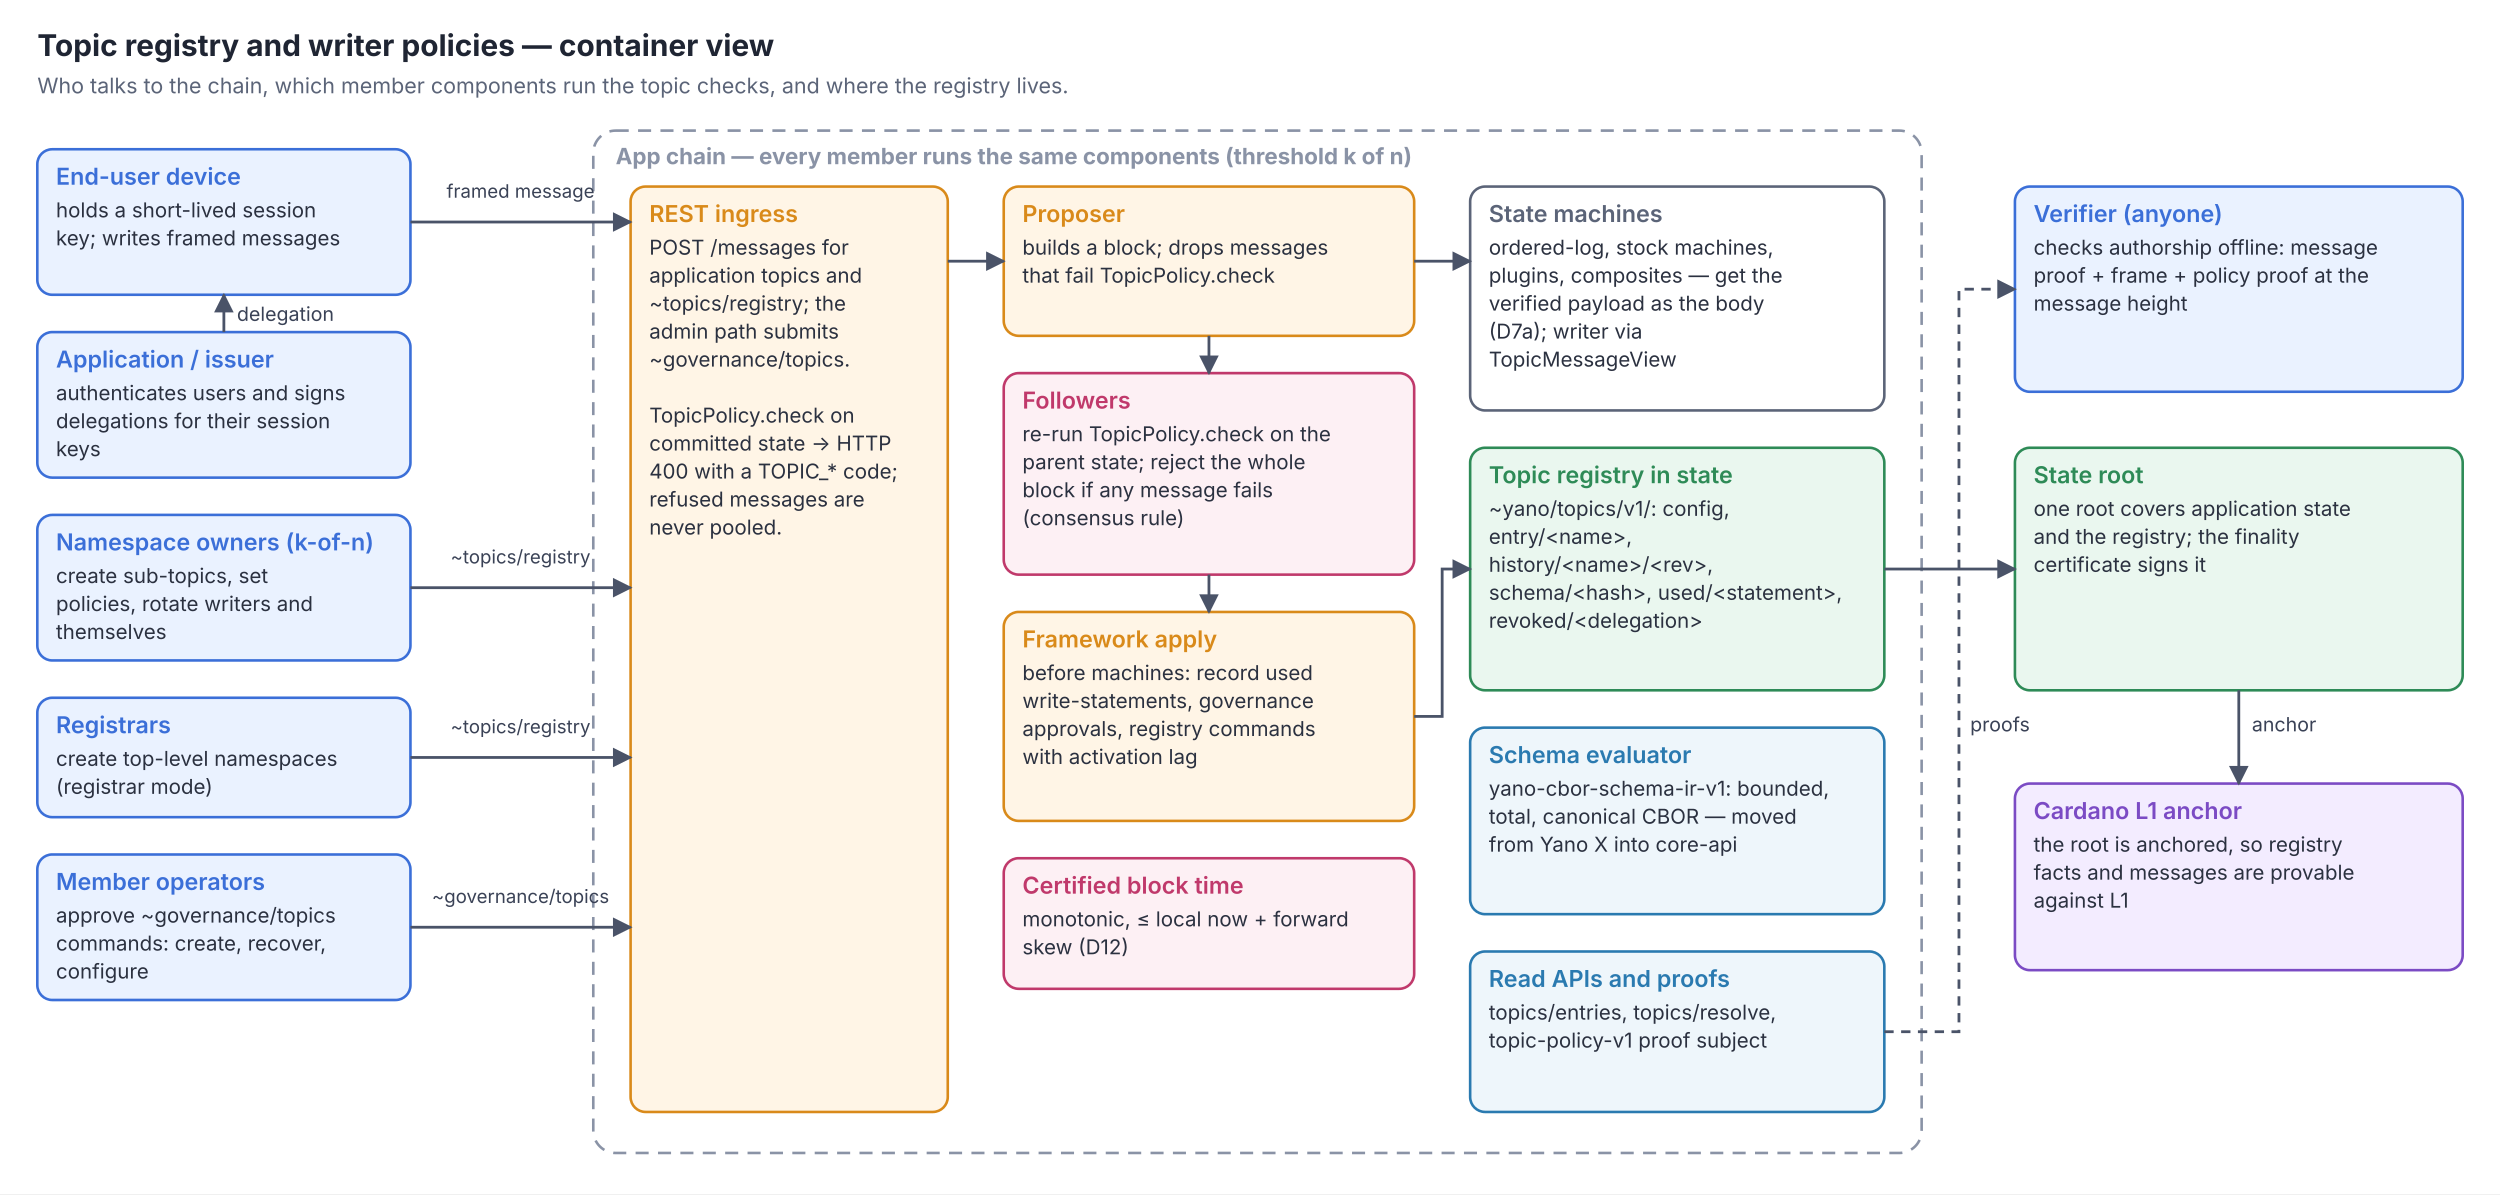
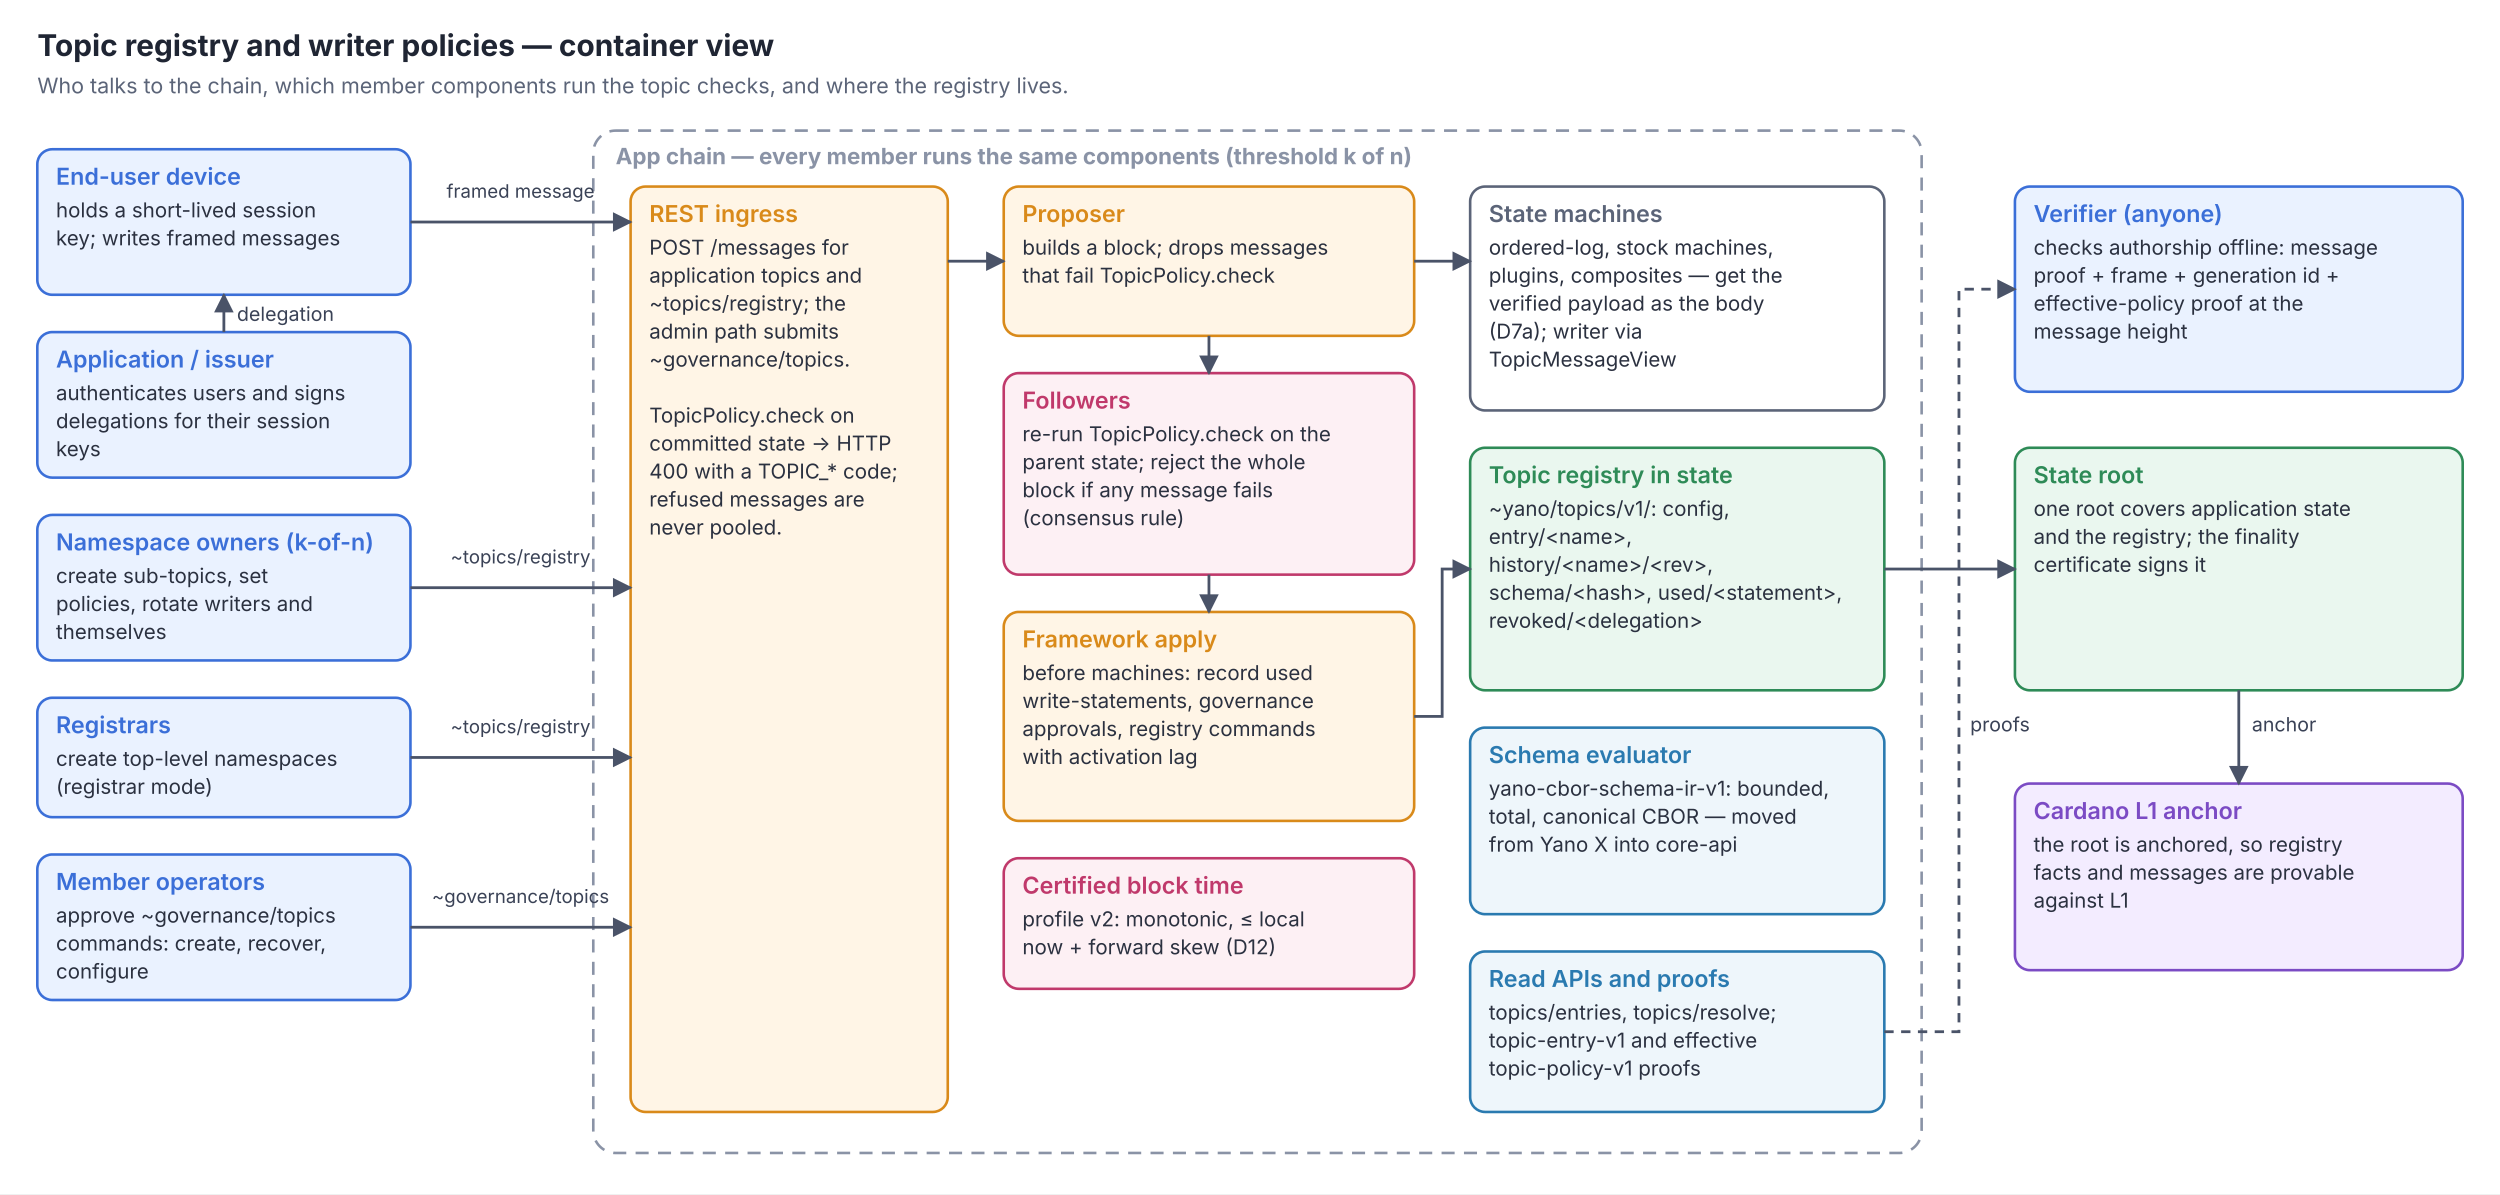
<svg xmlns="http://www.w3.org/2000/svg" width="1340" height="640" viewBox="0 0 1340 640" role="img" aria-label="ADR-039 context: clients, members, the topic registry and the anchor">
  <defs>
    <marker id="arrow" viewBox="0 0 10 10" refX="9" refY="5" markerWidth="7" markerHeight="7" orient="auto-start-reverse">
      <path d="M 0 0 L 10 5 L 0 10 z" fill="#4a5368" />
    </marker>
    <marker id="arrowStart" viewBox="0 0 10 10" refX="1" refY="5" markerWidth="7" markerHeight="7" orient="auto-start-reverse">
      <path d="M 0 0 L 10 5 L 0 10 z" fill="#4a5368" />
    </marker>
  </defs>
  <rect x="0" y="0" width="1340" height="640" fill="#ffffff" />
  <text x="20" y="30" font-family="Inter, 'Segoe UI', Helvetica, Arial, sans-serif" font-size="16" font-weight="700" fill="#1f2533" text-anchor="start">Topic registry and writer policies — container view</text>
  <text x="20" y="50" font-family="Inter, 'Segoe UI', Helvetica, Arial, sans-serif" font-size="11.5" font-weight="normal" fill="#5b6478" text-anchor="start">Who talks to the chain, which member components run the topic checks, and where the registry lives.</text>
  <rect x="20" y="80" width="200" height="78" rx="8" fill="#eaf2ff" stroke="#3b6fd8" stroke-width="1.4" />
  <text x="30" y="99.0" font-family="Inter, 'Segoe UI', Helvetica, Arial, sans-serif" font-size="12.5" font-weight="600" fill="#3b6fd8" text-anchor="start">End-user device</text>
  <text x="30" y="116.5" font-family="Inter, 'Segoe UI', Helvetica, Arial, sans-serif" font-size="11" font-weight="normal" fill="#2b3140" text-anchor="start">holds a short-lived session</text>
  <text x="30" y="131.5" font-family="Inter, 'Segoe UI', Helvetica, Arial, sans-serif" font-size="11" font-weight="normal" fill="#2b3140" text-anchor="start">key; writes framed messages</text>
  <rect x="20" y="178" width="200" height="78" rx="8" fill="#eaf2ff" stroke="#3b6fd8" stroke-width="1.4" />
  <text x="30" y="197.0" font-family="Inter, 'Segoe UI', Helvetica, Arial, sans-serif" font-size="12.5" font-weight="600" fill="#3b6fd8" text-anchor="start">Application / issuer</text>
  <text x="30" y="214.5" font-family="Inter, 'Segoe UI', Helvetica, Arial, sans-serif" font-size="11" font-weight="normal" fill="#2b3140" text-anchor="start">authenticates users and signs</text>
  <text x="30" y="229.5" font-family="Inter, 'Segoe UI', Helvetica, Arial, sans-serif" font-size="11" font-weight="normal" fill="#2b3140" text-anchor="start">delegations for their session</text>
  <text x="30" y="244.5" font-family="Inter, 'Segoe UI', Helvetica, Arial, sans-serif" font-size="11" font-weight="normal" fill="#2b3140" text-anchor="start">keys</text>
  <rect x="20" y="276" width="200" height="78" rx="8" fill="#eaf2ff" stroke="#3b6fd8" stroke-width="1.4" />
  <text x="30" y="295.0" font-family="Inter, 'Segoe UI', Helvetica, Arial, sans-serif" font-size="12.5" font-weight="600" fill="#3b6fd8" text-anchor="start">Namespace owners (k-of-n)</text>
  <text x="30" y="312.5" font-family="Inter, 'Segoe UI', Helvetica, Arial, sans-serif" font-size="11" font-weight="normal" fill="#2b3140" text-anchor="start">create sub-topics, set</text>
  <text x="30" y="327.5" font-family="Inter, 'Segoe UI', Helvetica, Arial, sans-serif" font-size="11" font-weight="normal" fill="#2b3140" text-anchor="start">policies, rotate writers and</text>
  <text x="30" y="342.5" font-family="Inter, 'Segoe UI', Helvetica, Arial, sans-serif" font-size="11" font-weight="normal" fill="#2b3140" text-anchor="start">themselves</text>
  <rect x="20" y="374" width="200" height="64" rx="8" fill="#eaf2ff" stroke="#3b6fd8" stroke-width="1.4" />
  <text x="30" y="393.0" font-family="Inter, 'Segoe UI', Helvetica, Arial, sans-serif" font-size="12.5" font-weight="600" fill="#3b6fd8" text-anchor="start">Registrars</text>
  <text x="30" y="410.5" font-family="Inter, 'Segoe UI', Helvetica, Arial, sans-serif" font-size="11" font-weight="normal" fill="#2b3140" text-anchor="start">create top-level namespaces</text>
  <text x="30" y="425.5" font-family="Inter, 'Segoe UI', Helvetica, Arial, sans-serif" font-size="11" font-weight="normal" fill="#2b3140" text-anchor="start">(registrar mode)</text>
  <rect x="20" y="458" width="200" height="78" rx="8" fill="#eaf2ff" stroke="#3b6fd8" stroke-width="1.4" />
  <text x="30" y="477.0" font-family="Inter, 'Segoe UI', Helvetica, Arial, sans-serif" font-size="12.5" font-weight="600" fill="#3b6fd8" text-anchor="start">Member operators</text>
  <text x="30" y="494.5" font-family="Inter, 'Segoe UI', Helvetica, Arial, sans-serif" font-size="11" font-weight="normal" fill="#2b3140" text-anchor="start">approve ~governance/topics</text>
  <text x="30" y="509.5" font-family="Inter, 'Segoe UI', Helvetica, Arial, sans-serif" font-size="11" font-weight="normal" fill="#2b3140" text-anchor="start">commands: create, recover,</text>
  <text x="30" y="524.5" font-family="Inter, 'Segoe UI', Helvetica, Arial, sans-serif" font-size="11" font-weight="normal" fill="#2b3140" text-anchor="start">configure</text>
  <path d="M 120 178 L 120 158" fill="none" stroke="#4a5368" stroke-width="1.5" marker-end="url(#arrow)" />
  <text x="127" y="172" font-family="Inter, 'Segoe UI', Helvetica, Arial, sans-serif" font-size="10.5" font-weight="normal" fill="#3a4256" text-anchor="start">delegation</text>
  <rect x="318" y="70" width="712" height="548" rx="12" fill="none" stroke="#8a93a6" stroke-width="1.4" stroke-dasharray="7 5" />
  <text x="330" y="88" font-family="Inter, 'Segoe UI', Helvetica, Arial, sans-serif" font-size="12" font-weight="700" fill="#8a93a6" text-anchor="start">App chain — every member runs the same components (threshold k of n)</text>
  <rect x="338" y="100" width="170" height="496" rx="8" fill="#fff5e6" stroke="#d98a1a" stroke-width="1.4" />
  <text x="348" y="119.0" font-family="Inter, 'Segoe UI', Helvetica, Arial, sans-serif" font-size="12.5" font-weight="600" fill="#d98a1a" text-anchor="start">REST ingress</text>
  <text x="348" y="136.5" font-family="Inter, 'Segoe UI', Helvetica, Arial, sans-serif" font-size="11" font-weight="normal" fill="#2b3140" text-anchor="start">POST /messages for</text>
  <text x="348" y="151.5" font-family="Inter, 'Segoe UI', Helvetica, Arial, sans-serif" font-size="11" font-weight="normal" fill="#2b3140" text-anchor="start">application topics and</text>
  <text x="348" y="166.5" font-family="Inter, 'Segoe UI', Helvetica, Arial, sans-serif" font-size="11" font-weight="normal" fill="#2b3140" text-anchor="start">~topics/registry; the</text>
  <text x="348" y="181.5" font-family="Inter, 'Segoe UI', Helvetica, Arial, sans-serif" font-size="11" font-weight="normal" fill="#2b3140" text-anchor="start">admin path submits</text>
  <text x="348" y="196.5" font-family="Inter, 'Segoe UI', Helvetica, Arial, sans-serif" font-size="11" font-weight="normal" fill="#2b3140" text-anchor="start">~governance/topics.</text>
  <text x="348" y="211.5" font-family="Inter, 'Segoe UI', Helvetica, Arial, sans-serif" font-size="11" font-weight="normal" fill="#2b3140" text-anchor="start" />
  <text x="348" y="226.5" font-family="Inter, 'Segoe UI', Helvetica, Arial, sans-serif" font-size="11" font-weight="normal" fill="#2b3140" text-anchor="start">TopicPolicy.check on</text>
  <text x="348" y="241.5" font-family="Inter, 'Segoe UI', Helvetica, Arial, sans-serif" font-size="11" font-weight="normal" fill="#2b3140" text-anchor="start">committed state → HTTP</text>
  <text x="348" y="256.5" font-family="Inter, 'Segoe UI', Helvetica, Arial, sans-serif" font-size="11" font-weight="normal" fill="#2b3140" text-anchor="start">400 with a TOPIC_* code;</text>
  <text x="348" y="271.5" font-family="Inter, 'Segoe UI', Helvetica, Arial, sans-serif" font-size="11" font-weight="normal" fill="#2b3140" text-anchor="start">refused messages are</text>
  <text x="348" y="286.5" font-family="Inter, 'Segoe UI', Helvetica, Arial, sans-serif" font-size="11" font-weight="normal" fill="#2b3140" text-anchor="start">never pooled.</text>
  <rect x="538" y="100" width="220" height="80" rx="8" fill="#fff5e6" stroke="#d98a1a" stroke-width="1.4" />
  <text x="548" y="119.0" font-family="Inter, 'Segoe UI', Helvetica, Arial, sans-serif" font-size="12.5" font-weight="600" fill="#d98a1a" text-anchor="start">Proposer</text>
  <text x="548" y="136.5" font-family="Inter, 'Segoe UI', Helvetica, Arial, sans-serif" font-size="11" font-weight="normal" fill="#2b3140" text-anchor="start">builds a block; drops messages</text>
  <text x="548" y="151.5" font-family="Inter, 'Segoe UI', Helvetica, Arial, sans-serif" font-size="11" font-weight="normal" fill="#2b3140" text-anchor="start">that fail TopicPolicy.check</text>
  <rect x="538" y="200" width="220" height="108" rx="8" fill="#fdf0f4" stroke="#c0396b" stroke-width="1.4" />
  <text x="548" y="219.0" font-family="Inter, 'Segoe UI', Helvetica, Arial, sans-serif" font-size="12.5" font-weight="600" fill="#c0396b" text-anchor="start">Followers</text>
  <text x="548" y="236.5" font-family="Inter, 'Segoe UI', Helvetica, Arial, sans-serif" font-size="11" font-weight="normal" fill="#2b3140" text-anchor="start">re-run TopicPolicy.check on the</text>
  <text x="548" y="251.5" font-family="Inter, 'Segoe UI', Helvetica, Arial, sans-serif" font-size="11" font-weight="normal" fill="#2b3140" text-anchor="start">parent state; reject the whole</text>
  <text x="548" y="266.5" font-family="Inter, 'Segoe UI', Helvetica, Arial, sans-serif" font-size="11" font-weight="normal" fill="#2b3140" text-anchor="start">block if any message fails</text>
  <text x="548" y="281.5" font-family="Inter, 'Segoe UI', Helvetica, Arial, sans-serif" font-size="11" font-weight="normal" fill="#2b3140" text-anchor="start">(consensus rule)</text>
  <rect x="538" y="328" width="220" height="112" rx="8" fill="#fff5e6" stroke="#d98a1a" stroke-width="1.4" />
  <text x="548" y="347.0" font-family="Inter, 'Segoe UI', Helvetica, Arial, sans-serif" font-size="12.5" font-weight="600" fill="#d98a1a" text-anchor="start">Framework apply</text>
  <text x="548" y="364.5" font-family="Inter, 'Segoe UI', Helvetica, Arial, sans-serif" font-size="11" font-weight="normal" fill="#2b3140" text-anchor="start">before machines: record used</text>
  <text x="548" y="379.5" font-family="Inter, 'Segoe UI', Helvetica, Arial, sans-serif" font-size="11" font-weight="normal" fill="#2b3140" text-anchor="start">write-statements, governance</text>
  <text x="548" y="394.5" font-family="Inter, 'Segoe UI', Helvetica, Arial, sans-serif" font-size="11" font-weight="normal" fill="#2b3140" text-anchor="start">approvals, registry commands</text>
  <text x="548" y="409.5" font-family="Inter, 'Segoe UI', Helvetica, Arial, sans-serif" font-size="11" font-weight="normal" fill="#2b3140" text-anchor="start">with activation lag</text>
  <rect x="538" y="460" width="220" height="70" rx="8" fill="#fdf0f4" stroke="#c0396b" stroke-width="1.4" />
  <text x="548" y="479.0" font-family="Inter, 'Segoe UI', Helvetica, Arial, sans-serif" font-size="12.5" font-weight="600" fill="#c0396b" text-anchor="start">Certified block time</text>
-   <text x="548" y="496.5" font-family="Inter, 'Segoe UI', Helvetica, Arial, sans-serif" font-size="11" font-weight="normal" fill="#2b3140" text-anchor="start">monotonic, ≤ local now + forward</text>
-   <text x="548" y="511.5" font-family="Inter, 'Segoe UI', Helvetica, Arial, sans-serif" font-size="11" font-weight="normal" fill="#2b3140" text-anchor="start">skew (D12)</text>
+   <text x="548" y="496.5" font-family="Inter, 'Segoe UI', Helvetica, Arial, sans-serif" font-size="11" font-weight="normal" fill="#2b3140" text-anchor="start">profile v2: monotonic, ≤ local</text>
+   <text x="548" y="511.5" font-family="Inter, 'Segoe UI', Helvetica, Arial, sans-serif" font-size="11" font-weight="normal" fill="#2b3140" text-anchor="start">now + forward skew (D12)</text>
  <rect x="788" y="100" width="222" height="120" rx="8" fill="#ffffff" stroke="#5b6478" stroke-width="1.4" />
  <text x="798" y="119.0" font-family="Inter, 'Segoe UI', Helvetica, Arial, sans-serif" font-size="12.5" font-weight="600" fill="#5b6478" text-anchor="start">State machines</text>
  <text x="798" y="136.5" font-family="Inter, 'Segoe UI', Helvetica, Arial, sans-serif" font-size="11" font-weight="normal" fill="#2b3140" text-anchor="start">ordered-log, stock machines,</text>
  <text x="798" y="151.5" font-family="Inter, 'Segoe UI', Helvetica, Arial, sans-serif" font-size="11" font-weight="normal" fill="#2b3140" text-anchor="start">plugins, composites — get the</text>
  <text x="798" y="166.5" font-family="Inter, 'Segoe UI', Helvetica, Arial, sans-serif" font-size="11" font-weight="normal" fill="#2b3140" text-anchor="start">verified payload as the body</text>
  <text x="798" y="181.5" font-family="Inter, 'Segoe UI', Helvetica, Arial, sans-serif" font-size="11" font-weight="normal" fill="#2b3140" text-anchor="start">(D7a); writer via</text>
  <text x="798" y="196.5" font-family="Inter, 'Segoe UI', Helvetica, Arial, sans-serif" font-size="11" font-weight="normal" fill="#2b3140" text-anchor="start">TopicMessageView</text>
  <rect x="788" y="240" width="222" height="130" rx="8" fill="#eaf7ef" stroke="#2e8b57" stroke-width="1.4" />
  <text x="798" y="259.0" font-family="Inter, 'Segoe UI', Helvetica, Arial, sans-serif" font-size="12.5" font-weight="600" fill="#2e8b57" text-anchor="start">Topic registry in state</text>
  <text x="798" y="276.5" font-family="Inter, 'Segoe UI', Helvetica, Arial, sans-serif" font-size="11" font-weight="normal" fill="#2b3140" text-anchor="start">~yano/topics/v1/: config,</text>
  <text x="798" y="291.5" font-family="Inter, 'Segoe UI', Helvetica, Arial, sans-serif" font-size="11" font-weight="normal" fill="#2b3140" text-anchor="start">entry/&lt;name&gt;,</text>
  <text x="798" y="306.5" font-family="Inter, 'Segoe UI', Helvetica, Arial, sans-serif" font-size="11" font-weight="normal" fill="#2b3140" text-anchor="start">history/&lt;name&gt;/&lt;rev&gt;,</text>
  <text x="798" y="321.5" font-family="Inter, 'Segoe UI', Helvetica, Arial, sans-serif" font-size="11" font-weight="normal" fill="#2b3140" text-anchor="start">schema/&lt;hash&gt;, used/&lt;statement&gt;,</text>
  <text x="798" y="336.5" font-family="Inter, 'Segoe UI', Helvetica, Arial, sans-serif" font-size="11" font-weight="normal" fill="#2b3140" text-anchor="start">revoked/&lt;delegation&gt;</text>
  <rect x="788" y="390" width="222" height="100" rx="8" fill="#eef6fb" stroke="#2a7ab0" stroke-width="1.4" />
  <text x="798" y="409.0" font-family="Inter, 'Segoe UI', Helvetica, Arial, sans-serif" font-size="12.5" font-weight="600" fill="#2a7ab0" text-anchor="start">Schema evaluator</text>
  <text x="798" y="426.5" font-family="Inter, 'Segoe UI', Helvetica, Arial, sans-serif" font-size="11" font-weight="normal" fill="#2b3140" text-anchor="start">yano-cbor-schema-ir-v1: bounded,</text>
  <text x="798" y="441.5" font-family="Inter, 'Segoe UI', Helvetica, Arial, sans-serif" font-size="11" font-weight="normal" fill="#2b3140" text-anchor="start">total, canonical CBOR — moved</text>
  <text x="798" y="456.5" font-family="Inter, 'Segoe UI', Helvetica, Arial, sans-serif" font-size="11" font-weight="normal" fill="#2b3140" text-anchor="start">from Yano X into core-api</text>
  <rect x="788" y="510" width="222" height="86" rx="8" fill="#eef6fb" stroke="#2a7ab0" stroke-width="1.4" />
  <text x="798" y="529.0" font-family="Inter, 'Segoe UI', Helvetica, Arial, sans-serif" font-size="12.5" font-weight="600" fill="#2a7ab0" text-anchor="start">Read APIs and proofs</text>
-   <text x="798" y="546.5" font-family="Inter, 'Segoe UI', Helvetica, Arial, sans-serif" font-size="11" font-weight="normal" fill="#2b3140" text-anchor="start">topics/entries, topics/resolve,</text>
-   <text x="798" y="561.5" font-family="Inter, 'Segoe UI', Helvetica, Arial, sans-serif" font-size="11" font-weight="normal" fill="#2b3140" text-anchor="start">topic-policy-v1 proof subject</text>
+   <text x="798" y="546.5" font-family="Inter, 'Segoe UI', Helvetica, Arial, sans-serif" font-size="11" font-weight="normal" fill="#2b3140" text-anchor="start">topics/entries, topics/resolve;</text>
+   <text x="798" y="561.5" font-family="Inter, 'Segoe UI', Helvetica, Arial, sans-serif" font-size="11" font-weight="normal" fill="#2b3140" text-anchor="start">topic-entry-v1 and effective</text>
+   <text x="798" y="576.5" font-family="Inter, 'Segoe UI', Helvetica, Arial, sans-serif" font-size="11" font-weight="normal" fill="#2b3140" text-anchor="start">topic-policy-v1 proofs</text>
  <rect x="1080" y="100" width="240" height="110" rx="8" fill="#eaf2ff" stroke="#3b6fd8" stroke-width="1.4" />
  <text x="1090" y="119.0" font-family="Inter, 'Segoe UI', Helvetica, Arial, sans-serif" font-size="12.5" font-weight="600" fill="#3b6fd8" text-anchor="start">Verifier (anyone)</text>
  <text x="1090" y="136.5" font-family="Inter, 'Segoe UI', Helvetica, Arial, sans-serif" font-size="11" font-weight="normal" fill="#2b3140" text-anchor="start">checks authorship offline: message</text>
-   <text x="1090" y="151.5" font-family="Inter, 'Segoe UI', Helvetica, Arial, sans-serif" font-size="11" font-weight="normal" fill="#2b3140" text-anchor="start">proof + frame + policy proof at the</text>
-   <text x="1090" y="166.5" font-family="Inter, 'Segoe UI', Helvetica, Arial, sans-serif" font-size="11" font-weight="normal" fill="#2b3140" text-anchor="start">message height</text>
+   <text x="1090" y="151.5" font-family="Inter, 'Segoe UI', Helvetica, Arial, sans-serif" font-size="11" font-weight="normal" fill="#2b3140" text-anchor="start">proof + frame + generation id +</text>
+   <text x="1090" y="166.5" font-family="Inter, 'Segoe UI', Helvetica, Arial, sans-serif" font-size="11" font-weight="normal" fill="#2b3140" text-anchor="start">effective-policy proof at the</text>
+   <text x="1090" y="181.5" font-family="Inter, 'Segoe UI', Helvetica, Arial, sans-serif" font-size="11" font-weight="normal" fill="#2b3140" text-anchor="start">message height</text>
  <rect x="1080" y="240" width="240" height="130" rx="8" fill="#eaf7ef" stroke="#2e8b57" stroke-width="1.4" />
  <text x="1090" y="259.0" font-family="Inter, 'Segoe UI', Helvetica, Arial, sans-serif" font-size="12.5" font-weight="600" fill="#2e8b57" text-anchor="start">State root</text>
  <text x="1090" y="276.5" font-family="Inter, 'Segoe UI', Helvetica, Arial, sans-serif" font-size="11" font-weight="normal" fill="#2b3140" text-anchor="start">one root covers application state</text>
  <text x="1090" y="291.5" font-family="Inter, 'Segoe UI', Helvetica, Arial, sans-serif" font-size="11" font-weight="normal" fill="#2b3140" text-anchor="start">and the registry; the finality</text>
  <text x="1090" y="306.5" font-family="Inter, 'Segoe UI', Helvetica, Arial, sans-serif" font-size="11" font-weight="normal" fill="#2b3140" text-anchor="start">certificate signs it</text>
  <rect x="1080" y="420" width="240" height="100" rx="8" fill="#f3ecff" stroke="#7b4bc4" stroke-width="1.4" />
  <text x="1090" y="439.0" font-family="Inter, 'Segoe UI', Helvetica, Arial, sans-serif" font-size="12.5" font-weight="600" fill="#7b4bc4" text-anchor="start">Cardano L1 anchor</text>
  <text x="1090" y="456.5" font-family="Inter, 'Segoe UI', Helvetica, Arial, sans-serif" font-size="11" font-weight="normal" fill="#2b3140" text-anchor="start">the root is anchored, so registry</text>
  <text x="1090" y="471.5" font-family="Inter, 'Segoe UI', Helvetica, Arial, sans-serif" font-size="11" font-weight="normal" fill="#2b3140" text-anchor="start">facts and messages are provable</text>
  <text x="1090" y="486.5" font-family="Inter, 'Segoe UI', Helvetica, Arial, sans-serif" font-size="11" font-weight="normal" fill="#2b3140" text-anchor="start">against L1</text>
  <path d="M 220 119 L 338 119" fill="none" stroke="#4a5368" stroke-width="1.5" marker-end="url(#arrow)" />
  <text x="279" y="106" font-family="Inter, 'Segoe UI', Helvetica, Arial, sans-serif" font-size="10" font-weight="normal" fill="#3a4256" text-anchor="middle">framed message</text>
  <path d="M 220 315 L 338 315" fill="none" stroke="#4a5368" stroke-width="1.5" marker-end="url(#arrow)" />
  <text x="279" y="302" font-family="Inter, 'Segoe UI', Helvetica, Arial, sans-serif" font-size="10" font-weight="normal" fill="#3a4256" text-anchor="middle">~topics/registry</text>
  <path d="M 220 406 L 338 406" fill="none" stroke="#4a5368" stroke-width="1.5" marker-end="url(#arrow)" />
  <text x="279" y="393" font-family="Inter, 'Segoe UI', Helvetica, Arial, sans-serif" font-size="10" font-weight="normal" fill="#3a4256" text-anchor="middle">~topics/registry</text>
  <path d="M 220 497 L 338 497" fill="none" stroke="#4a5368" stroke-width="1.5" marker-end="url(#arrow)" />
  <text x="279" y="484" font-family="Inter, 'Segoe UI', Helvetica, Arial, sans-serif" font-size="10" font-weight="normal" fill="#3a4256" text-anchor="middle">~governance/topics</text>
  <path d="M 508 140 L 538 140" fill="none" stroke="#4a5368" stroke-width="1.5" marker-end="url(#arrow)" />
  <path d="M 648 180 L 648 200" fill="none" stroke="#4a5368" stroke-width="1.5" marker-end="url(#arrow)" />
  <path d="M 648 308 L 648 328" fill="none" stroke="#4a5368" stroke-width="1.5" marker-end="url(#arrow)" />
  <path d="M 758 384 L 773 384 L 773 305 L 788 305" fill="none" stroke="#4a5368" stroke-width="1.5" marker-end="url(#arrow)" />
  <path d="M 758 140 L 788 140" fill="none" stroke="#4a5368" stroke-width="1.5" marker-end="url(#arrow)" />
  <path d="M 1010 305 L 1080 305" fill="none" stroke="#4a5368" stroke-width="1.5" marker-end="url(#arrow)" />
  <path d="M 1200 370 L 1200 420" fill="none" stroke="#4a5368" stroke-width="1.5" marker-end="url(#arrow)" />
  <text x="1207" y="392.0" font-family="Inter, 'Segoe UI', Helvetica, Arial, sans-serif" font-size="10.5" font-weight="normal" fill="#3a4256" text-anchor="start">anchor</text>
  <path d="M 1010 553 L 1050 553 L 1050 155 L 1080 155" fill="none" stroke="#4a5368" stroke-width="1.5" stroke-dasharray="5 4" marker-end="url(#arrow)" />
  <text x="1056" y="392.0" font-family="Inter, 'Segoe UI', Helvetica, Arial, sans-serif" font-size="10.5" font-weight="normal" fill="#3a4256" text-anchor="start">proofs</text>
</svg>
